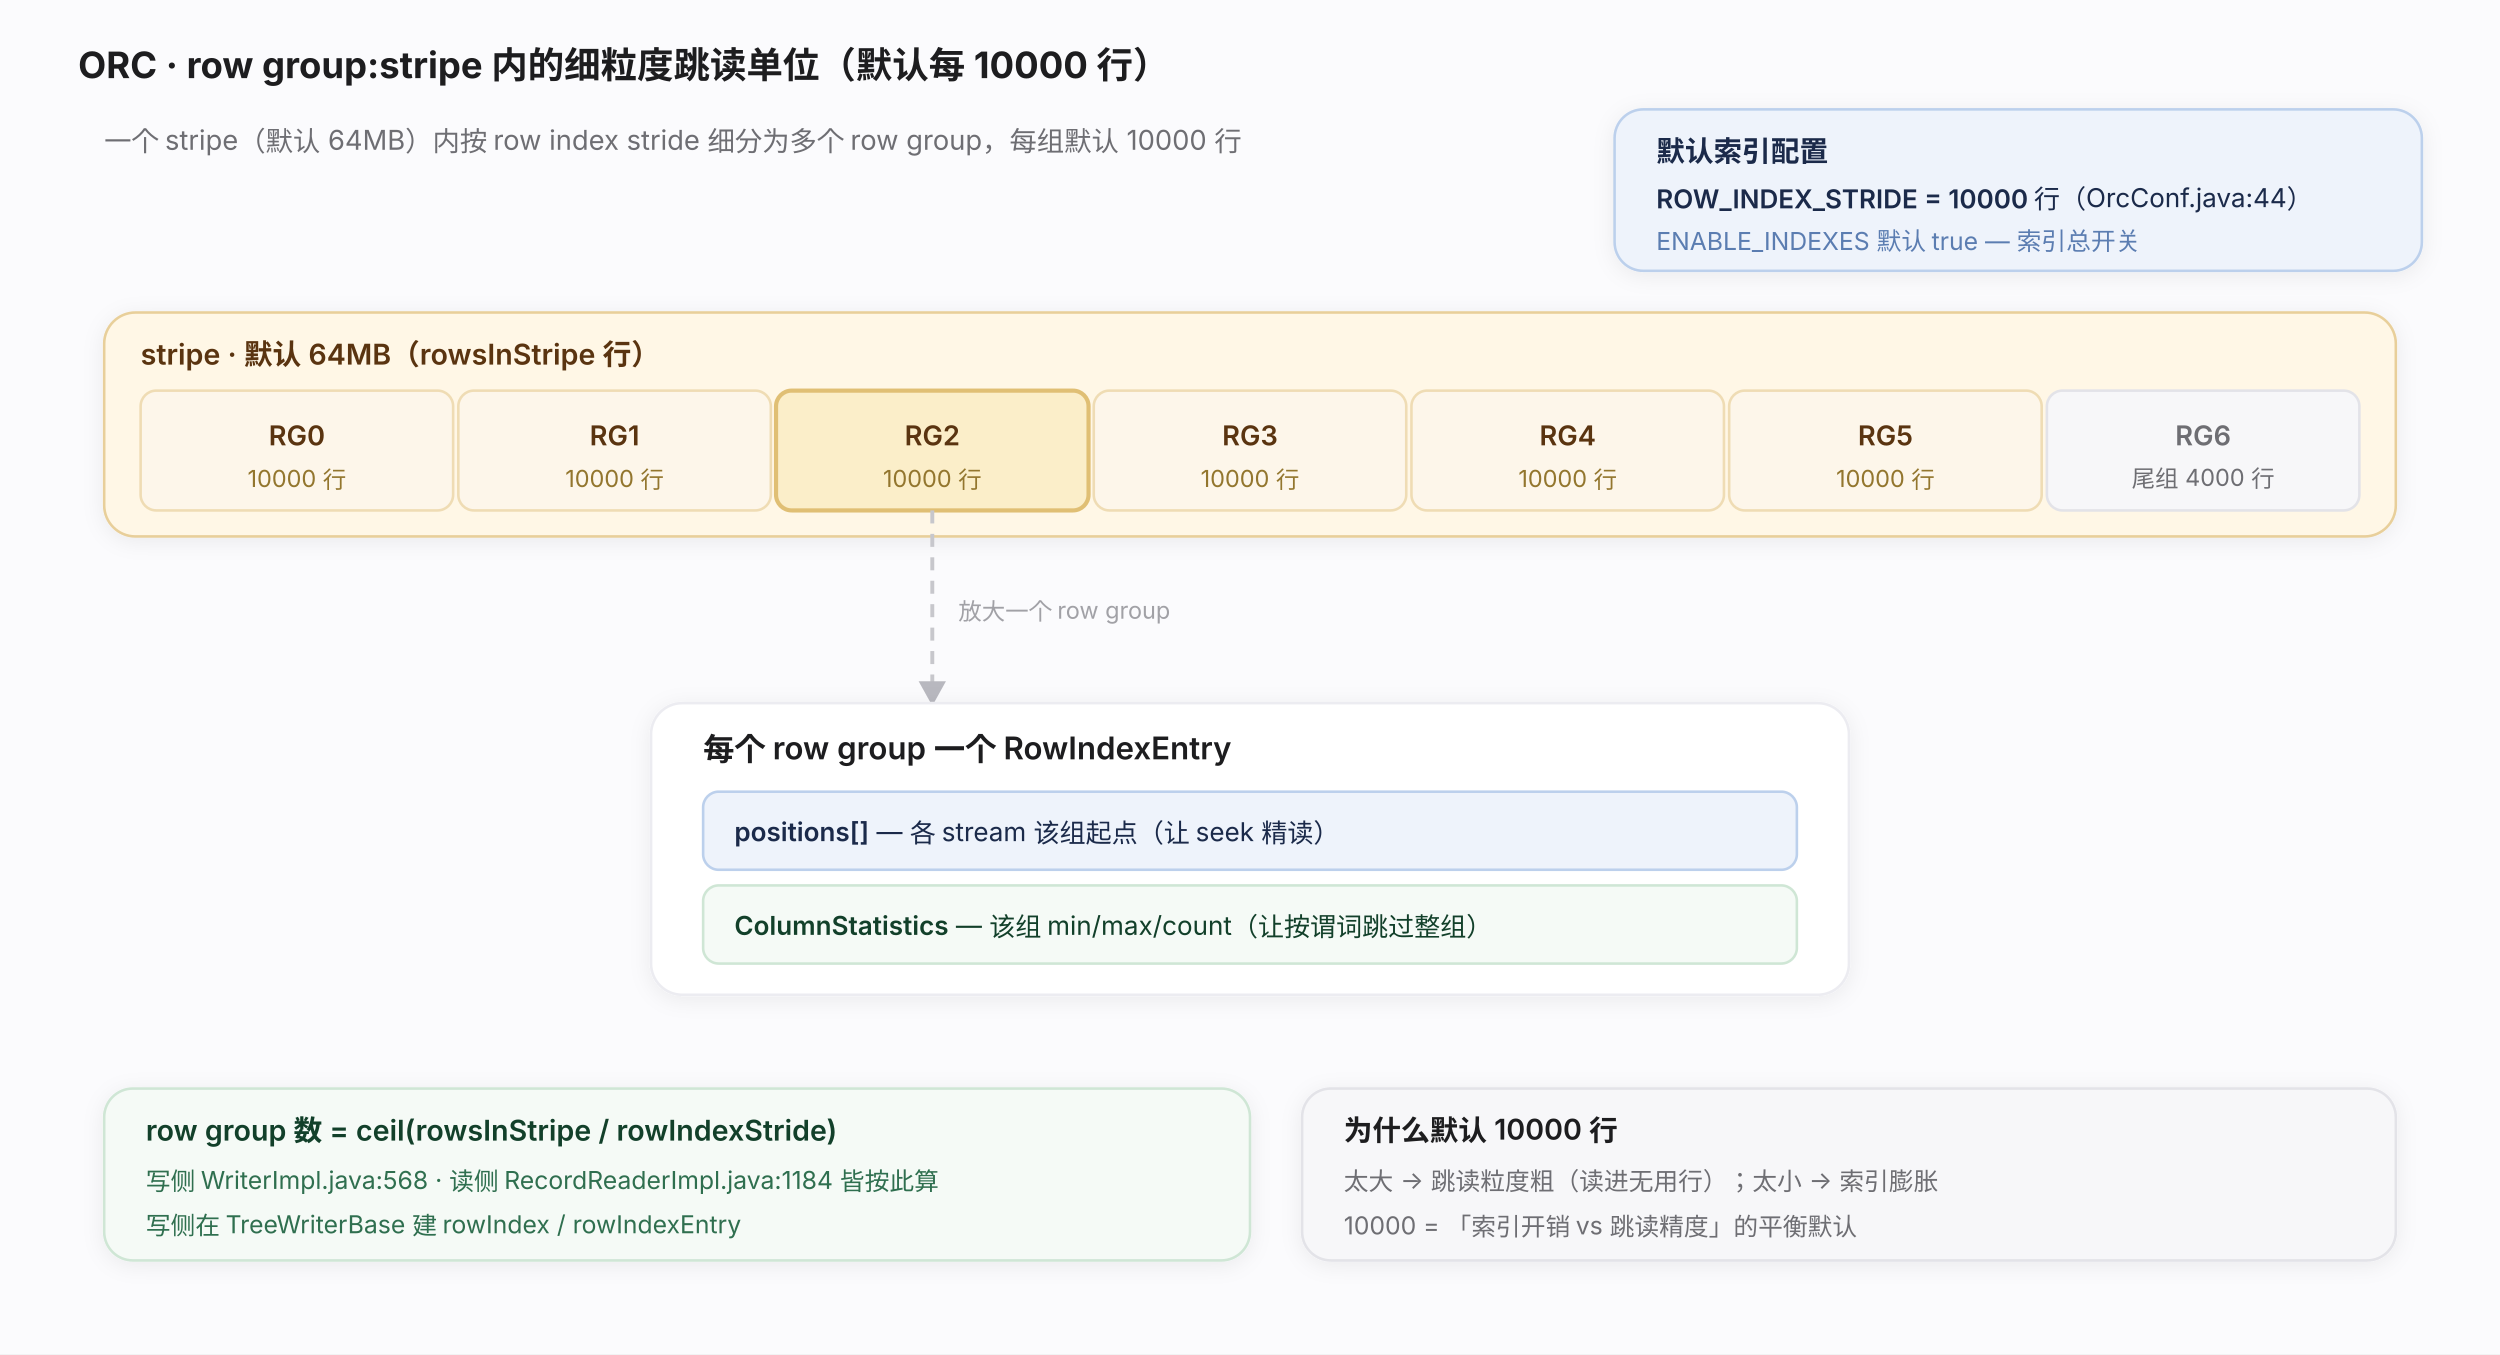
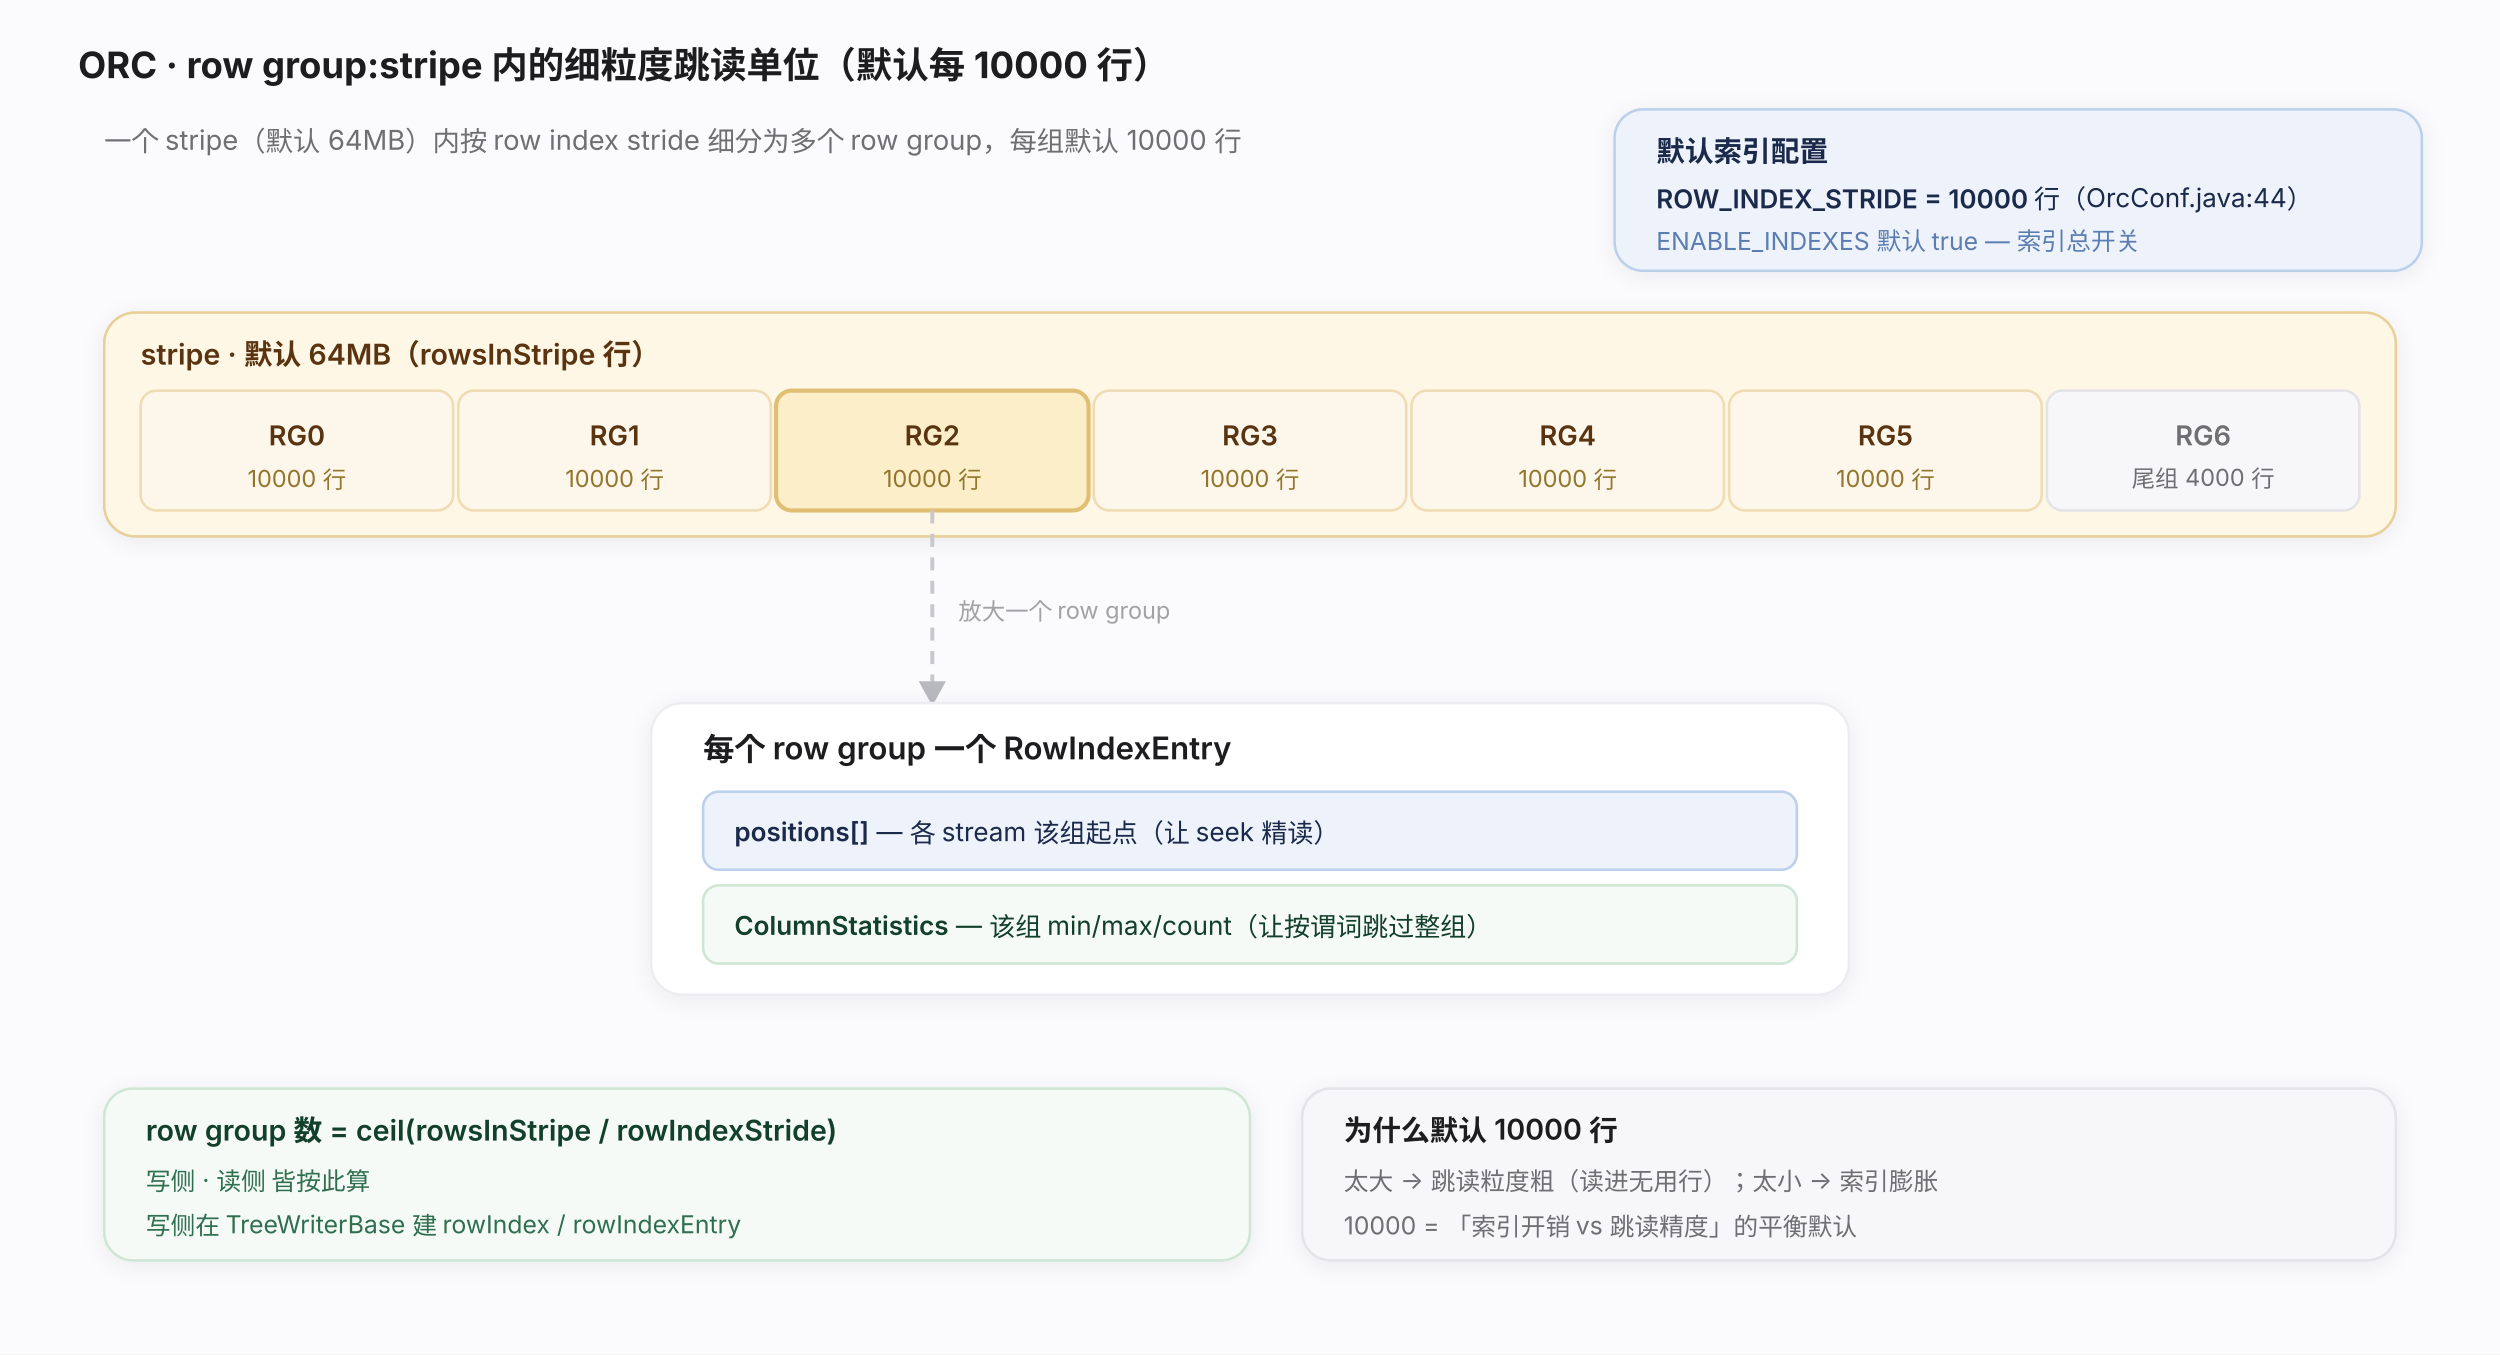
<svg xmlns="http://www.w3.org/2000/svg" width="960" height="520" viewBox="0 0 960 520" font-family="-apple-system,BlinkMacSystemFont,'SF Pro Display','Helvetica Neue','PingFang SC','Microsoft YaHei',sans-serif">
  <defs>
    <filter id="soft" x="-20%" y="-20%" width="140%" height="140%">
      <feDropShadow dx="0" dy="1.5" stdDeviation="4" flood-color="#1d1d1f" flood-opacity="0.07" />
    </filter>
    <marker id="ar" viewBox="0 0 10 10" refX="8" refY="5" markerWidth="7" markerHeight="7" orient="auto-start-reverse">
      <path d="M0,0 L9,5 L0,10 z" fill="#b8b8bf" />
    </marker>
  </defs>
  <rect width="960" height="520" fill="#fbfbfd" />
  <text x="30" y="30" font-size="14" font-weight="700" fill="#1d1d1f">ORC · row group:stripe 内的细粒度跳读单位（默认每 10000 行）</text>
  <text x="40" y="58" font-size="10.5" fill="#6e6e73">一个 stripe（默认 64MB）内按 row index stride 细分为多个 row group，每组默认 10000 行</text>
  <rect x="620" y="42" width="310" height="62" rx="11" fill="#eef3fb" stroke="#bcd0ec" filter="url(#soft)" />
  <text x="636" y="62" font-size="11" font-weight="600" fill="#1b2a4a">默认索引配置</text>
  <text x="636" y="80" font-size="10" fill="#1b2a4a">
    <tspan font-weight="600">ROW_INDEX_STRIDE = 10000</tspan> 行（OrcConf.java:44）</text>
  <text x="636" y="96" font-size="9.5" fill="#5b7db1">ENABLE_INDEXES 默认 true — 索引总开关</text>
  <rect x="40" y="120" width="880" height="86" rx="12" fill="#fff7e6" stroke="#e8cf9a" filter="url(#soft)" />
  <text x="54" y="140" font-size="11" font-weight="600" fill="#5a3410">stripe · 默认 64MB（rowsInStripe 行）</text>
  <g font-family="-apple-system,'PingFang SC',sans-serif">
    <rect x="54" y="150" width="120" height="46" rx="6" fill="#fdf6ea" stroke="#efdcb4" />
    <text x="114" y="171" font-size="10.5" font-weight="600" fill="#5a3410" text-anchor="middle">RG0</text>
    <text x="114" y="187" font-size="9" fill="#93762e" text-anchor="middle">10000 行</text>
    <rect x="176" y="150" width="120" height="46" rx="6" fill="#fdf6ea" stroke="#efdcb4" />
    <text x="236" y="171" font-size="10.5" font-weight="600" fill="#5a3410" text-anchor="middle">RG1</text>
    <text x="236" y="187" font-size="9" fill="#93762e" text-anchor="middle">10000 行</text>
    <rect x="298" y="150" width="120" height="46" rx="6" fill="#fbeec9" stroke="#e0bf74" stroke-width="1.6" />
    <text x="358" y="171" font-size="10.5" font-weight="600" fill="#5a3410" text-anchor="middle">RG2</text>
    <text x="358" y="187" font-size="9" fill="#93762e" text-anchor="middle">10000 行</text>
    <rect x="420" y="150" width="120" height="46" rx="6" fill="#fdf6ea" stroke="#efdcb4" />
    <text x="480" y="171" font-size="10.5" font-weight="600" fill="#5a3410" text-anchor="middle">RG3</text>
    <text x="480" y="187" font-size="9" fill="#93762e" text-anchor="middle">10000 行</text>
    <rect x="542" y="150" width="120" height="46" rx="6" fill="#fdf6ea" stroke="#efdcb4" />
    <text x="602" y="171" font-size="10.5" font-weight="600" fill="#5a3410" text-anchor="middle">RG4</text>
    <text x="602" y="187" font-size="9" fill="#93762e" text-anchor="middle">10000 行</text>
    <rect x="664" y="150" width="120" height="46" rx="6" fill="#fdf6ea" stroke="#efdcb4" />
    <text x="724" y="171" font-size="10.5" font-weight="600" fill="#5a3410" text-anchor="middle">RG5</text>
    <text x="724" y="187" font-size="9" fill="#93762e" text-anchor="middle">10000 行</text>
    <rect x="786" y="150" width="120" height="46" rx="6" fill="#f7f7f9" stroke="#e3e3e8" />
    <text x="846" y="171" font-size="10.5" font-weight="600" fill="#6e6e73" text-anchor="middle">RG6</text>
    <text x="846" y="187" font-size="9" fill="#6e6e73" text-anchor="middle">尾组 4000 行</text>
  </g>
  <path d="M358,196 L358,270" stroke="#c7c7cc" stroke-width="1.5" fill="none" stroke-dasharray="5 4" marker-end="url(#ar)" />
  <text x="368" y="238" font-size="9" fill="#a1a1a6">放大一个 row group</text>
  <rect x="250" y="270" width="460" height="112" rx="12" fill="#ffffff" stroke="#ececf1" filter="url(#soft)" />
  <text x="270" y="292" font-size="12" font-weight="600" fill="#1d1d1f">每个 row group 一个 RowIndexEntry</text>
  <rect x="270" y="304" width="420" height="30" rx="6" fill="#eef3fb" stroke="#bcd0ec" />
  <text x="282" y="323" font-size="10" fill="#1b2a4a">
    <tspan font-weight="600">positions[]</tspan> — 各 stream 该组起点（让 seek 精读）</text>
  <rect x="270" y="340" width="420" height="30" rx="6" fill="#f5faf6" stroke="#cfe6d5" />
  <text x="282" y="359" font-size="10" fill="#12402a">
    <tspan font-weight="600">ColumnStatistics</tspan> — 该组 min/max/count（让按谓词跳过整组）</text>
  <rect x="40" y="418" width="440" height="66" rx="11" fill="#f5faf6" stroke="#cfe6d5" filter="url(#soft)" />
  <text x="56" y="438" font-size="11" font-weight="600" fill="#12402a">row group 数 = ceil(rowsInStripe / rowIndexStride)</text>
-   <text x="56" y="457" font-size="9.5" fill="#2f6f4f">写侧 WriterImpl.java:568 · 读侧 RecordReaderImpl.java:1184 皆按此算</text>
+   <text x="56" y="457" font-size="9.5" fill="#2f6f4f">写侧 · 读侧 皆按此算</text>
  <text x="56" y="474" font-size="9.5" fill="#2f6f4f">写侧在 TreeWriterBase 建 rowIndex / rowIndexEntry</text>
  <rect x="500" y="418" width="420" height="66" rx="11" fill="#f7f7f9" stroke="#e3e3e8" filter="url(#soft)" />
  <text x="516" y="438" font-size="11" font-weight="600" fill="#1d1d1f">为什么默认 10000 行</text>
  <text x="516" y="457" font-size="9.5" fill="#6e6e73">太大 → 跳读粒度粗（读进无用行）；太小 → 索引膨胀</text>
  <text x="516" y="474" font-size="9.5" fill="#6e6e73">10000 = 「索引开销 vs 跳读精度」的平衡默认</text>
</svg>
